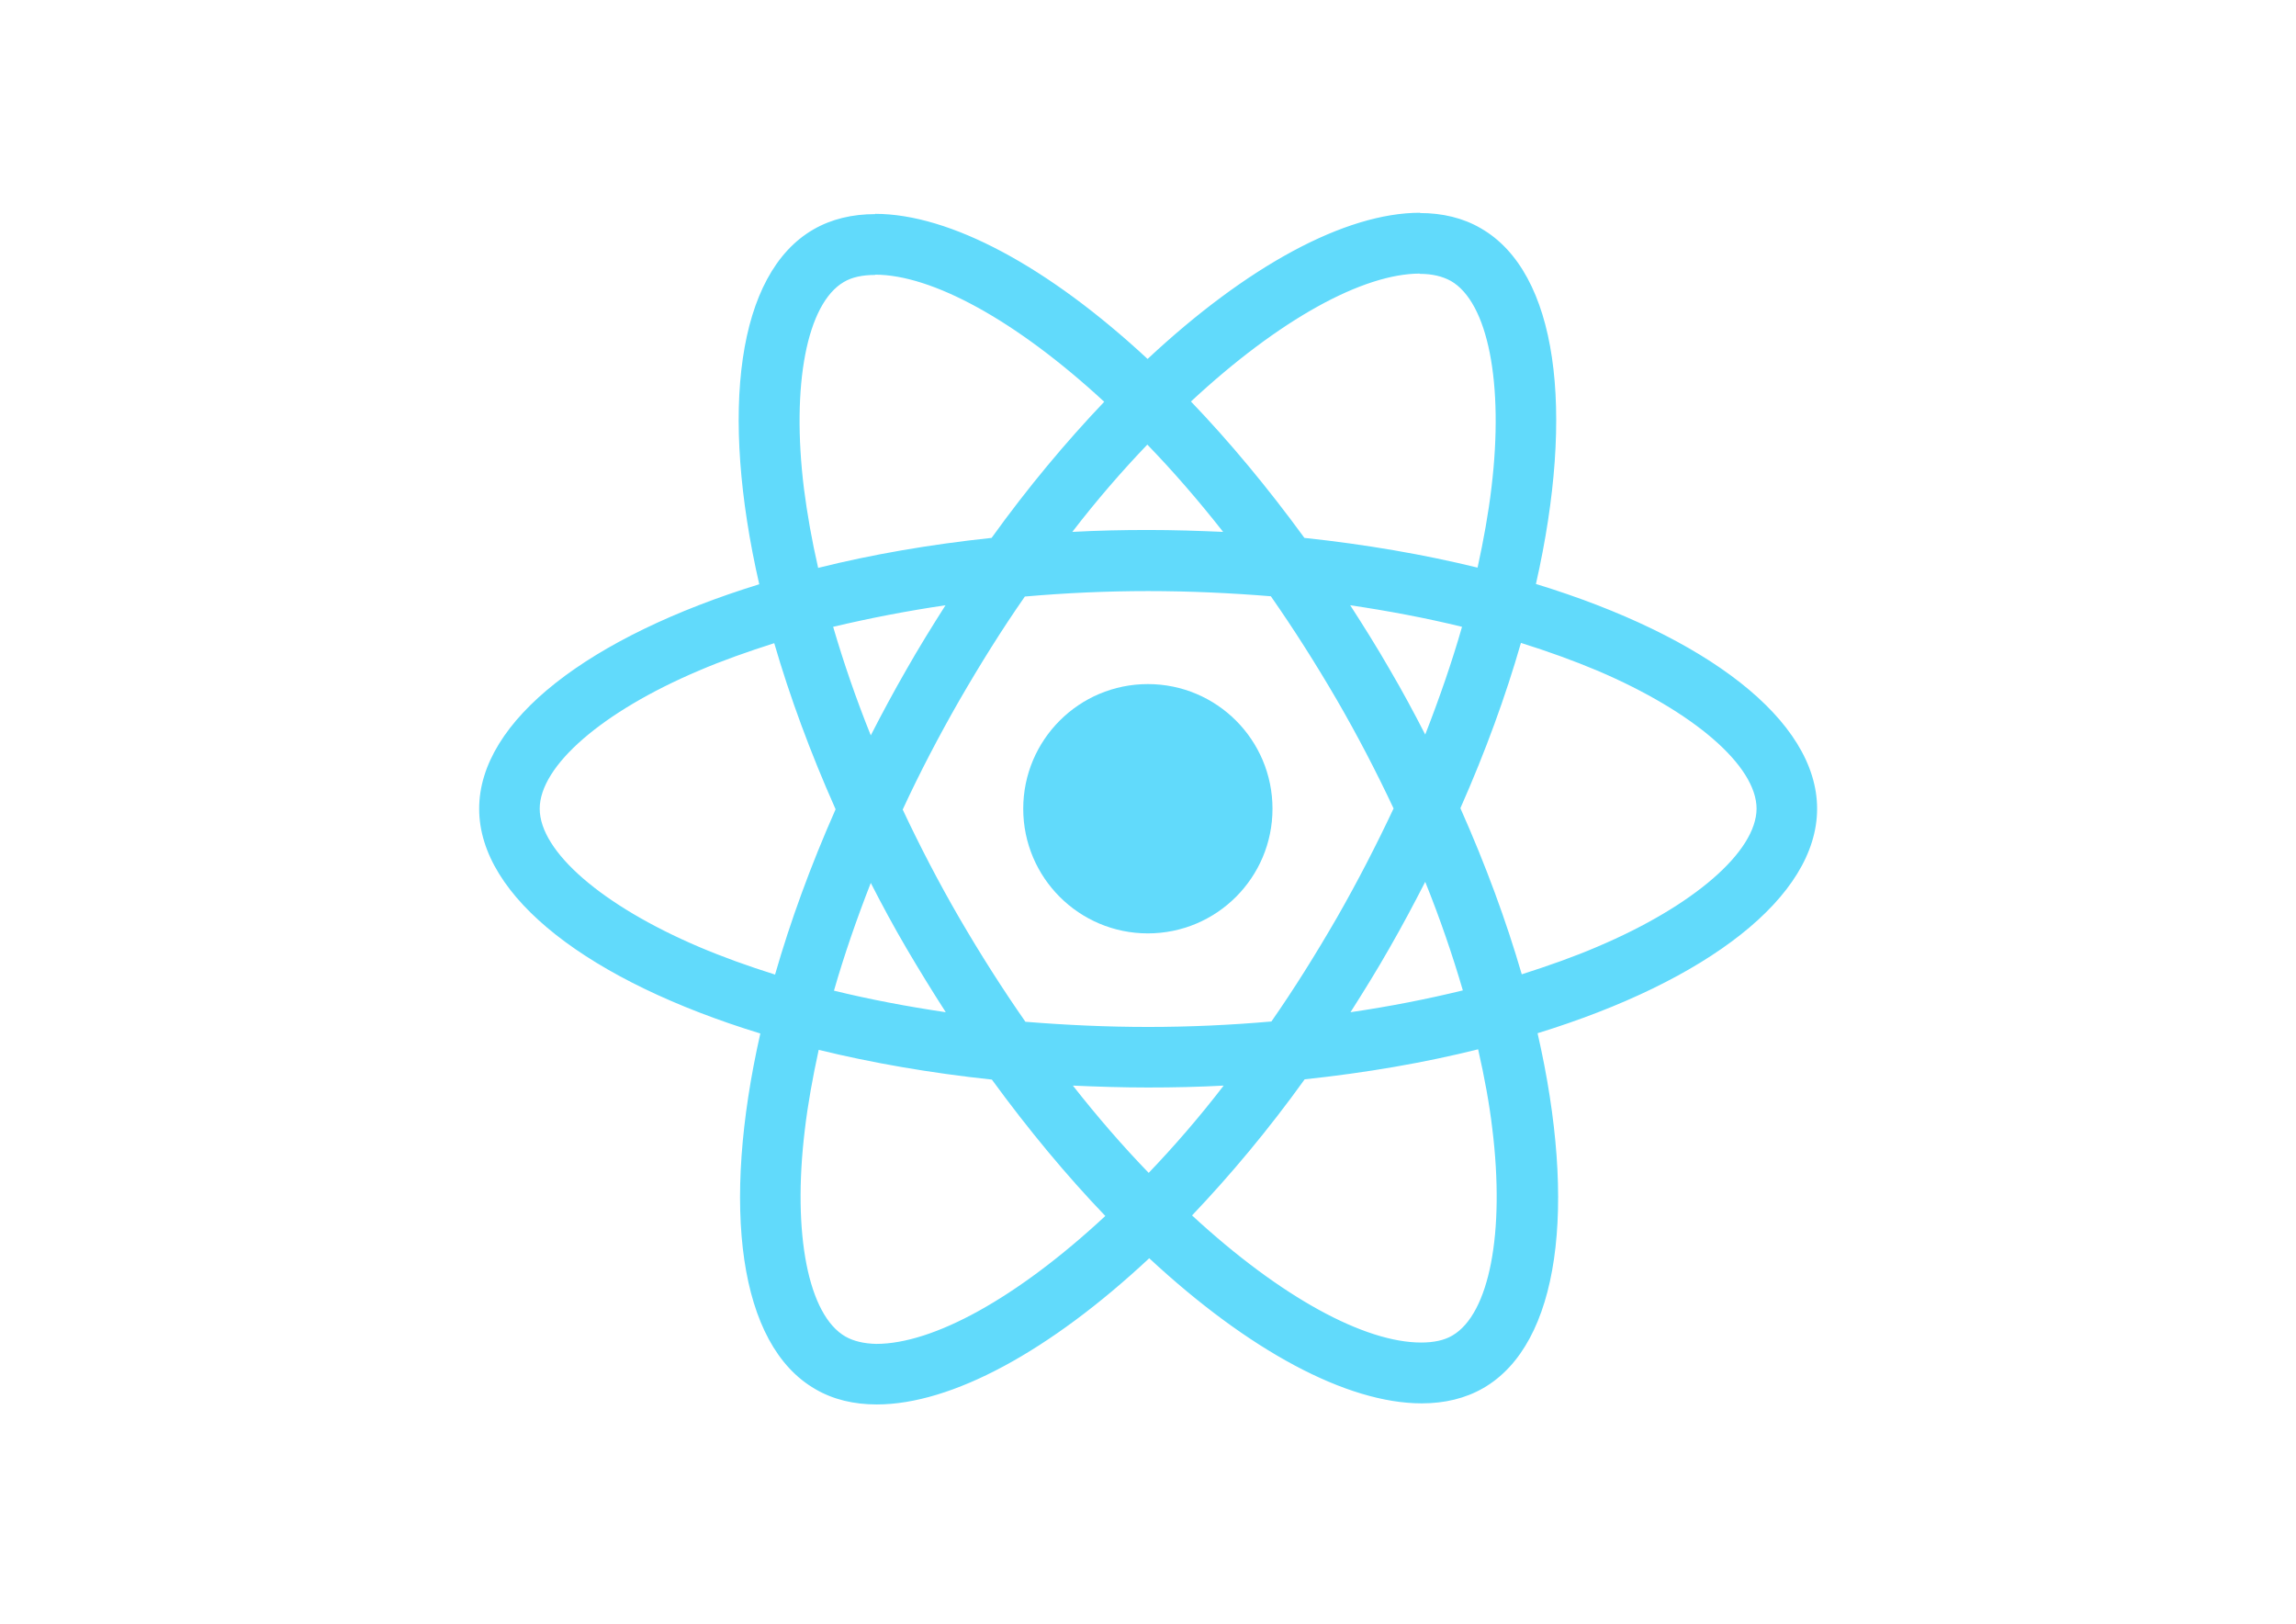
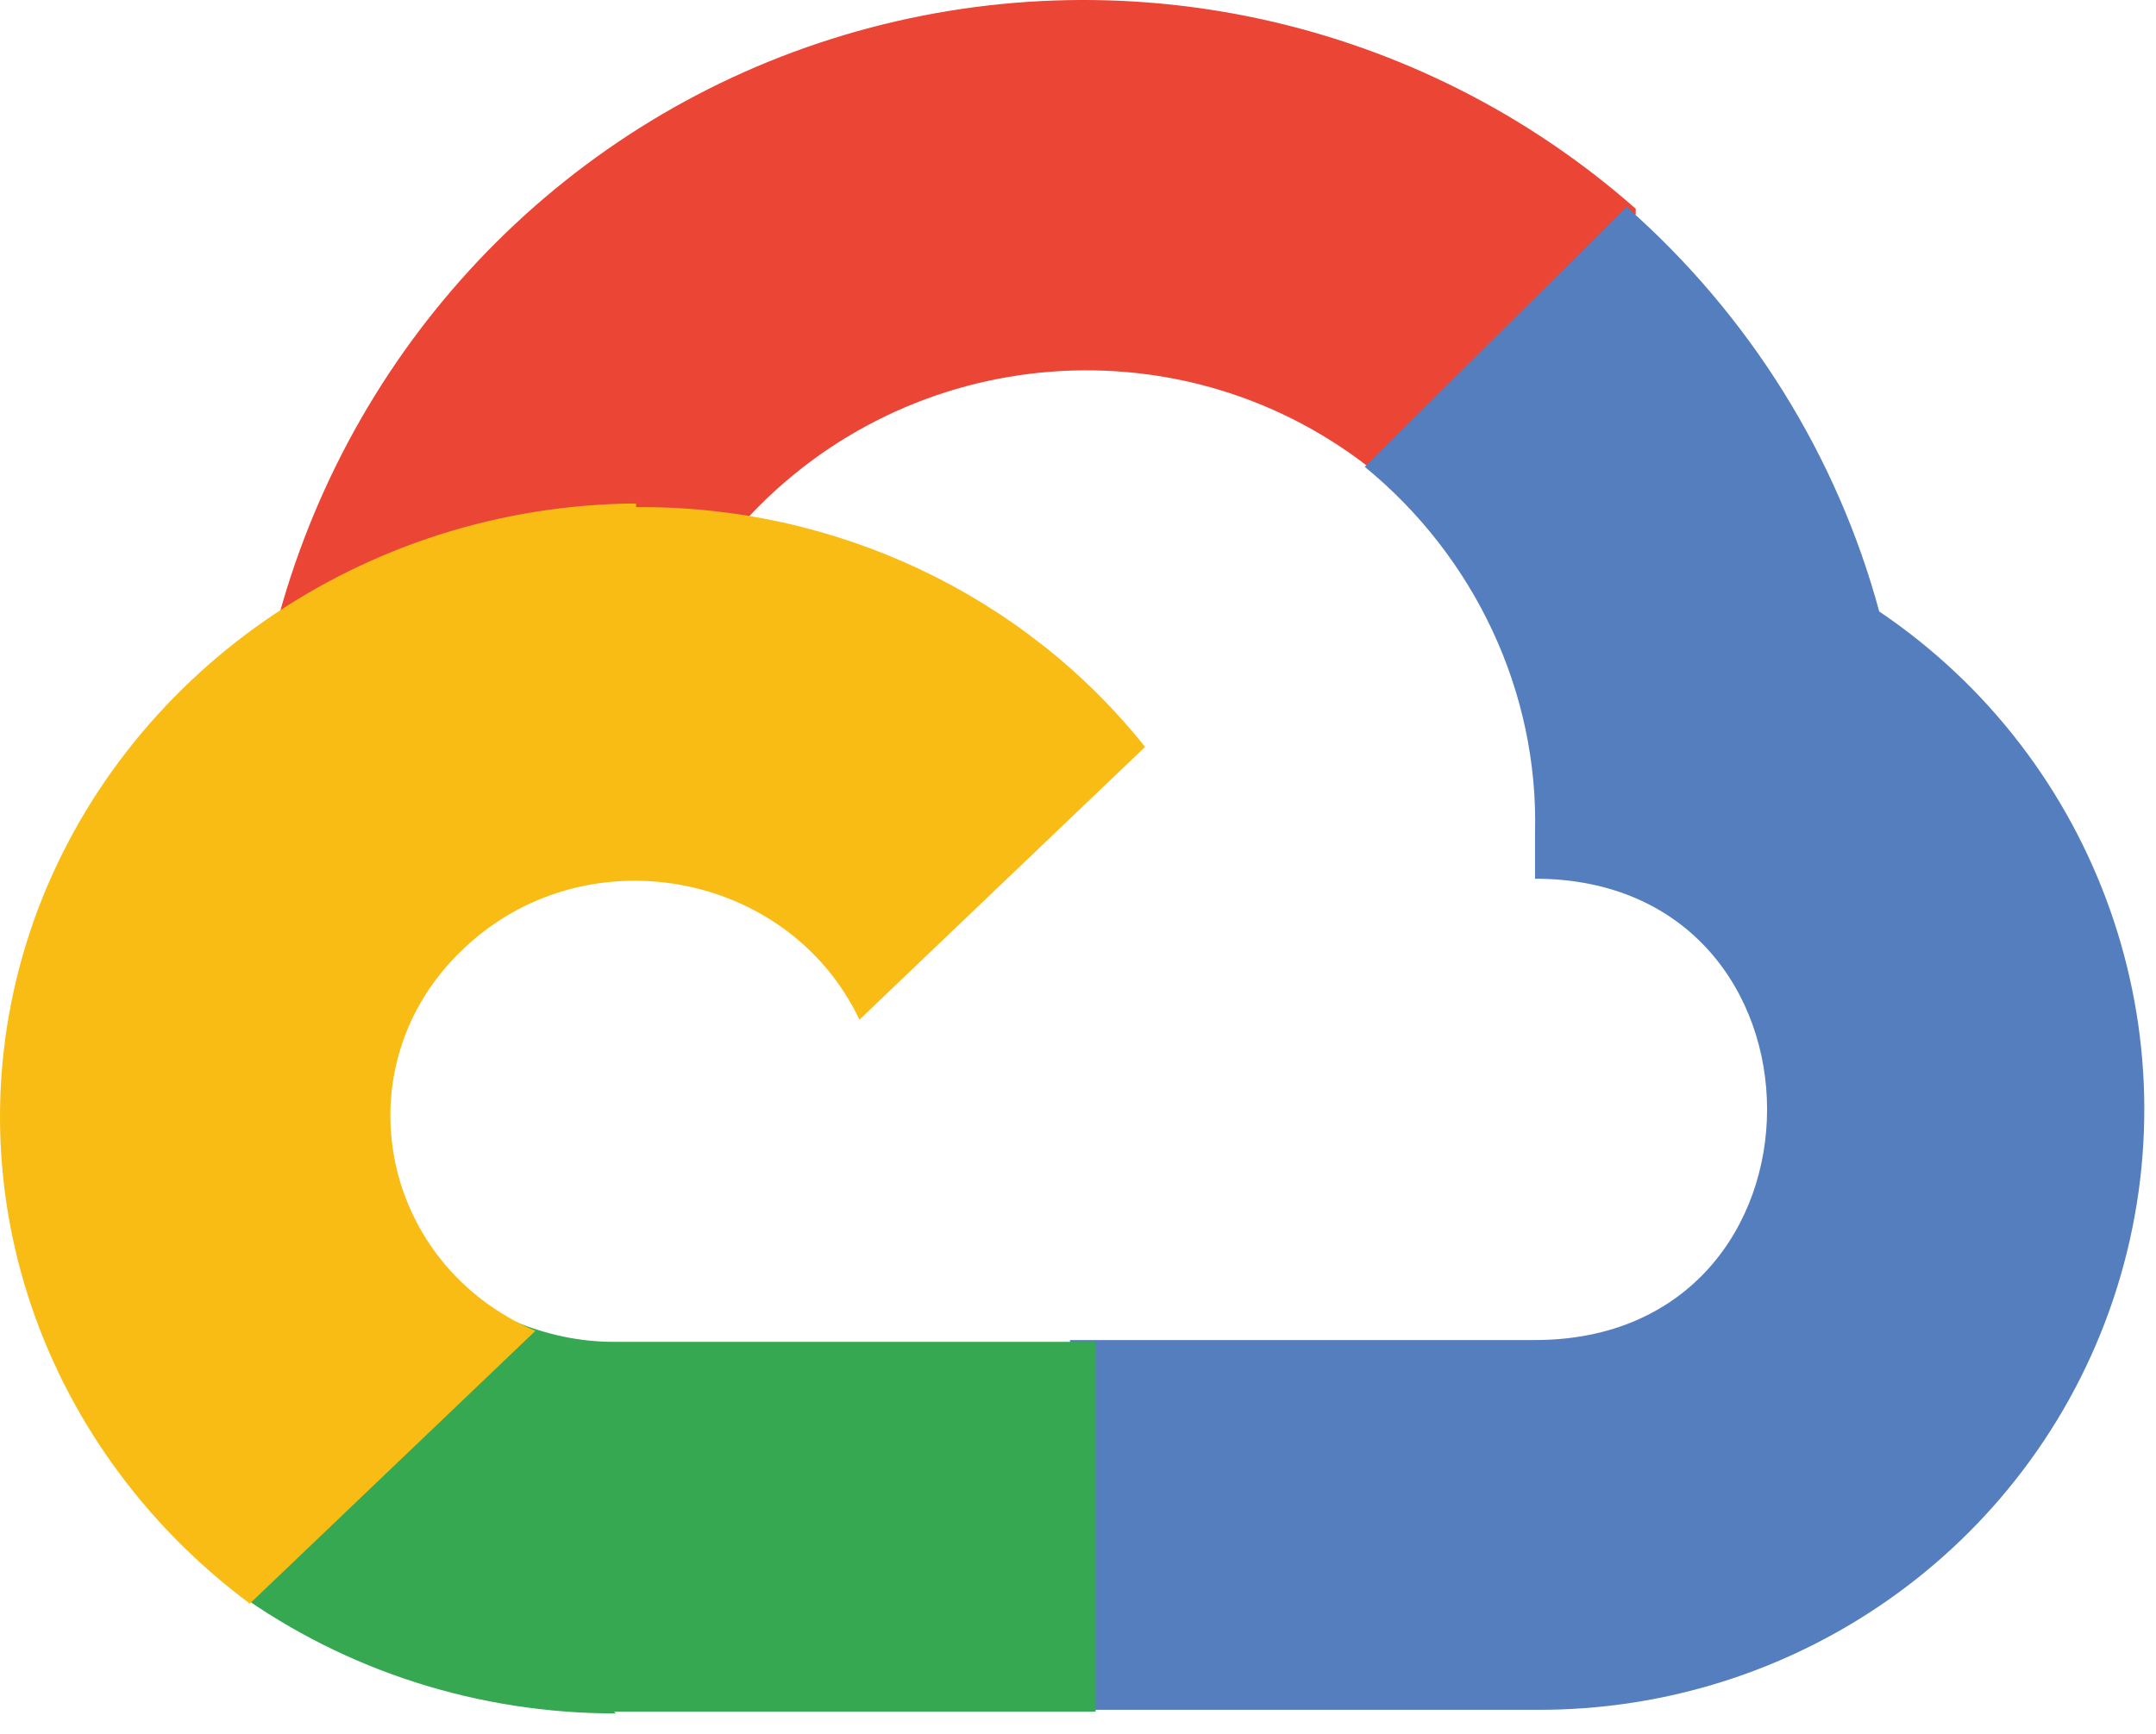
- <svg xmlns="http://www.w3.org/2000/svg" viewBox="0 0 841.9 595.3">
-   <g fill="#61DAFB">
-     <path d="M666.3 296.5c0-32.5-40.7-63.3-103.1-82.4 14.4-63.6 8-114.2-20.2-130.4-6.5-3.8-14.1-5.6-22.4-5.6v22.3c4.6 0 8.3.9 11.4 2.6 13.6 7.8 19.5 37.5 14.9 75.7-1.1 9.4-2.9 19.3-5.1 29.4-19.6-4.8-41-8.5-63.5-10.9-13.5-18.5-27.5-35.3-41.6-50 32.6-30.3 63.2-46.9 84-46.9V78c-27.5 0-63.5 19.6-99.9 53.6-36.4-33.8-72.4-53.2-99.9-53.2v22.3c20.7 0 51.4 16.5 84 46.6-14 14.7-28 31.4-41.3 49.9-22.6 2.4-44 6.1-63.6 11-2.3-10-4-19.7-5.2-29-4.7-38.2 1.1-67.9 14.6-75.8 3-1.8 6.9-2.6 11.5-2.6V78.5c-8.4 0-16 1.8-22.6 5.6-28.1 16.2-34.4 66.7-19.9 130.1-62.2 19.2-102.7 49.9-102.7 82.3 0 32.5 40.7 63.3 103.1 82.4-14.4 63.6-8 114.2 20.2 130.4 6.5 3.8 14.1 5.6 22.5 5.6 27.5 0 63.5-19.6 99.9-53.6 36.4 33.8 72.4 53.2 99.9 53.2 8.4 0 16-1.8 22.6-5.6 28.1-16.2 34.4-66.7 19.9-130.1 62-19.1 102.5-49.9 102.5-82.3zm-130.2-66.7c-3.7 12.9-8.3 26.2-13.5 39.5-4.1-8-8.4-16-13.1-24-4.6-8-9.5-15.8-14.4-23.4 14.2 2.1 27.9 4.7 41 7.9zm-45.8 106.5c-7.8 13.5-15.8 26.3-24.1 38.2-14.9 1.3-30 2-45.2 2-15.1 0-30.2-.7-45-1.9-8.3-11.9-16.4-24.6-24.2-38-7.6-13.1-14.5-26.4-20.8-39.8 6.2-13.4 13.2-26.8 20.7-39.9 7.8-13.5 15.8-26.3 24.1-38.2 14.9-1.3 30-2 45.2-2 15.1 0 30.2.7 45 1.9 8.3 11.9 16.4 24.6 24.2 38 7.6 13.1 14.5 26.4 20.8 39.8-6.3 13.4-13.2 26.8-20.7 39.9zm32.3-13c5.4 13.4 10 26.8 13.8 39.8-13.1 3.2-26.9 5.9-41.2 8 4.9-7.7 9.8-15.6 14.4-23.7 4.6-8 8.9-16.1 13-24.1zM421.2 430c-9.3-9.6-18.6-20.3-27.8-32 9 .4 18.2.7 27.5.7 9.4 0 18.7-.2 27.8-.7-9 11.7-18.3 22.4-27.5 32zm-74.4-58.9c-14.2-2.1-27.9-4.7-41-7.9 3.7-12.9 8.3-26.2 13.5-39.5 4.1 8 8.4 16 13.1 24 4.7 8 9.5 15.8 14.4 23.4zM420.7 163c9.3 9.6 18.6 20.3 27.8 32-9-.4-18.2-.7-27.5-.7-9.4 0-18.7.2-27.8.7 9-11.7 18.3-22.4 27.5-32zm-74 58.9c-4.9 7.7-9.8 15.6-14.4 23.7-4.6 8-8.9 16-13 24-5.4-13.4-10-26.8-13.8-39.8 13.1-3.1 26.9-5.8 41.2-7.9zm-90.5 125.2c-35.4-15.1-58.3-34.9-58.3-50.6 0-15.7 22.9-35.6 58.3-50.6 8.6-3.7 18-7 27.7-10.1 5.7 19.6 13.2 40 22.5 60.9-9.2 20.8-16.6 41.1-22.2 60.6-9.9-3.1-19.3-6.5-28-10.2zM310 490c-13.6-7.8-19.5-37.5-14.9-75.7 1.1-9.4 2.9-19.3 5.1-29.4 19.6 4.8 41 8.5 63.5 10.9 13.5 18.5 27.5 35.3 41.6 50-32.6 30.3-63.2 46.9-84 46.9-4.5-.1-8.3-1-11.3-2.7zm237.2-76.2c4.7 38.2-1.1 67.9-14.6 75.8-3 1.8-6.9 2.6-11.5 2.6-20.7 0-51.4-16.5-84-46.6 14-14.7 28-31.4 41.3-49.9 22.6-2.4 44-6.1 63.6-11 2.3 10.1 4.1 19.8 5.2 29.1zm38.5-66.7c-8.6 3.7-18 7-27.7 10.1-5.7-19.6-13.2-40-22.5-60.9 9.2-20.8 16.6-41.1 22.2-60.6 9.9 3.1 19.3 6.5 28.1 10.2 35.4 15.1 58.3 34.9 58.3 50.6-.1 15.7-23 35.6-58.4 50.6zM320.8 78.4z" />
-     <circle cx="420.9" cy="296.5" r="45.7" />
-     <path d="M520.5 78.1z" />
-   </g>
+ <svg xmlns="http://www.w3.org/2000/svg" width="92" height="74" viewBox="0 0 92 74" fill="none">
+   <path d="M58.705 20.237H59.018L58.862 20.081L69.799 9.144V8.909C60.58 0.784 47.846 -2.028 36.049 1.487C24.252 5.003 15.19 14.378 11.909 26.253C12.065 26.175 12.299 26.097 12.534 26.097C16.596 23.441 21.44 21.878 26.518 21.878C28.237 21.878 29.877 22.034 31.518 22.347C31.596 22.269 31.674 22.269 31.752 22.269C38.783 14.534 50.658 13.597 58.783 20.237H58.705Z" fill="#EA4535" />
+   <path d="M80.19 26.097C78.393 19.456 74.643 13.441 69.409 8.831L58.237 19.925C62.924 23.753 65.659 29.534 65.502 35.55V37.503C78.705 37.503 78.705 57.191 65.502 57.191H45.658V72.816H45.58L45.658 72.972H65.502C76.909 73.05 86.987 65.706 90.346 54.925C93.705 44.144 89.565 32.425 80.19 26.097Z" fill="#557EBF" />
+   <path d="M26.205 73.05H46.752V57.269H26.205C24.721 57.269 23.315 56.956 21.987 56.409L10.112 67.816V67.972C14.799 71.331 20.424 73.128 26.284 73.128L26.205 73.05Z" fill="#36A852" />
+   <path d="M27.143 21.487C15.502 21.566 5.19 28.753 1.44 39.3C-2.31 49.925 1.44 61.566 10.659 68.441L22.846 56.8C16.127 53.909 14.565 45.472 19.721 40.55C24.877 35.55 33.627 37.112 36.674 43.519L48.862 31.878C43.705 25.394 35.658 21.566 27.143 21.644V21.487Z" fill="#F9BC15" />
</svg>
